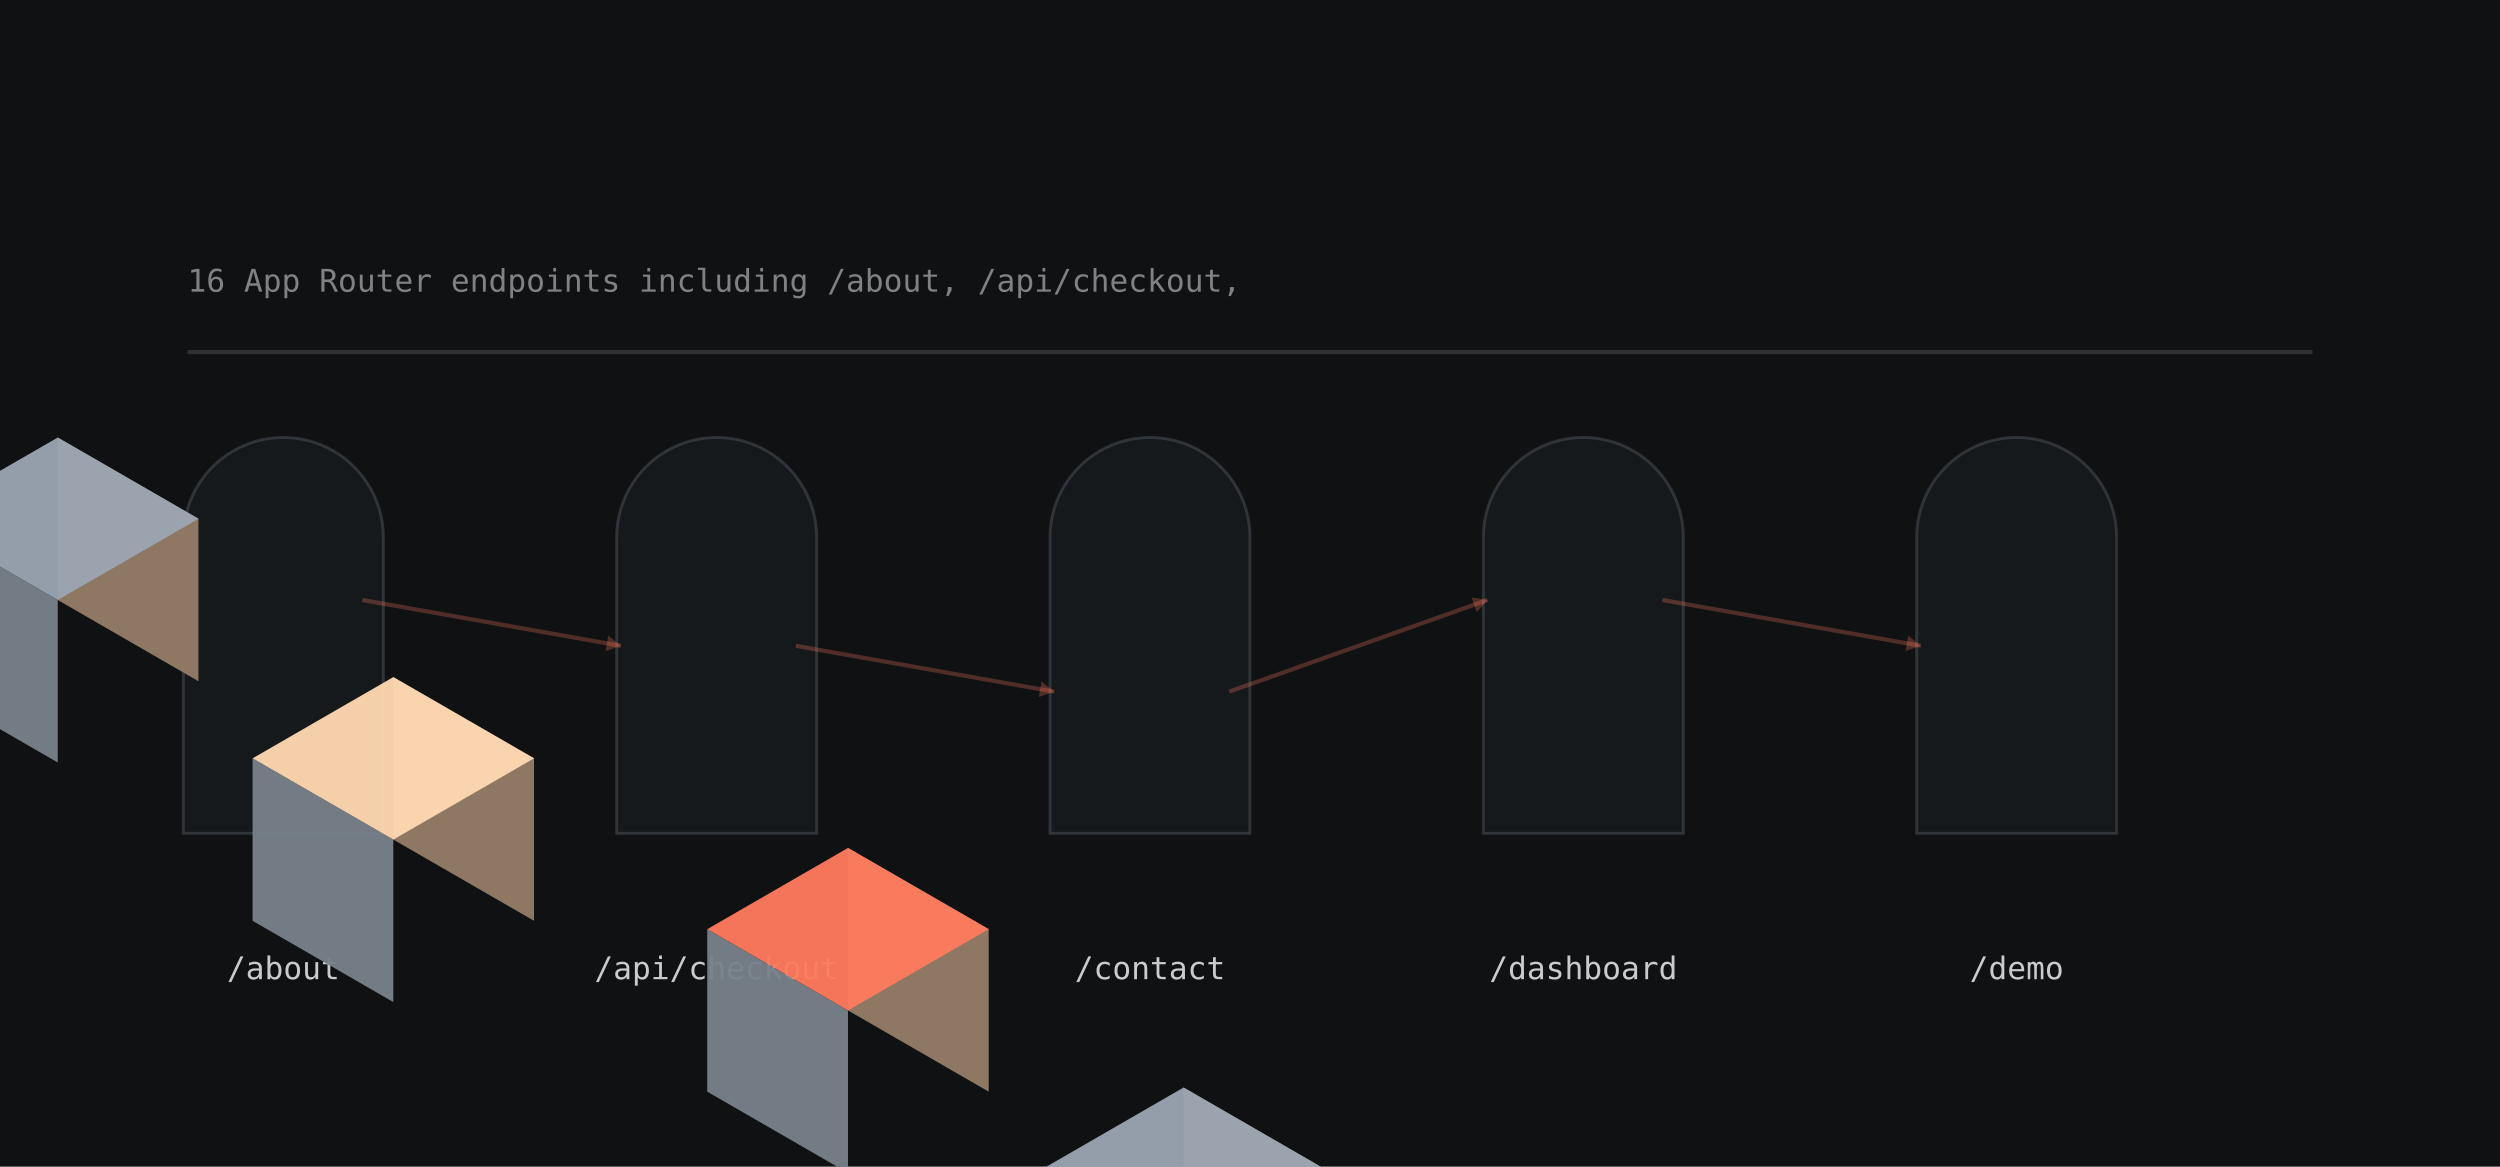
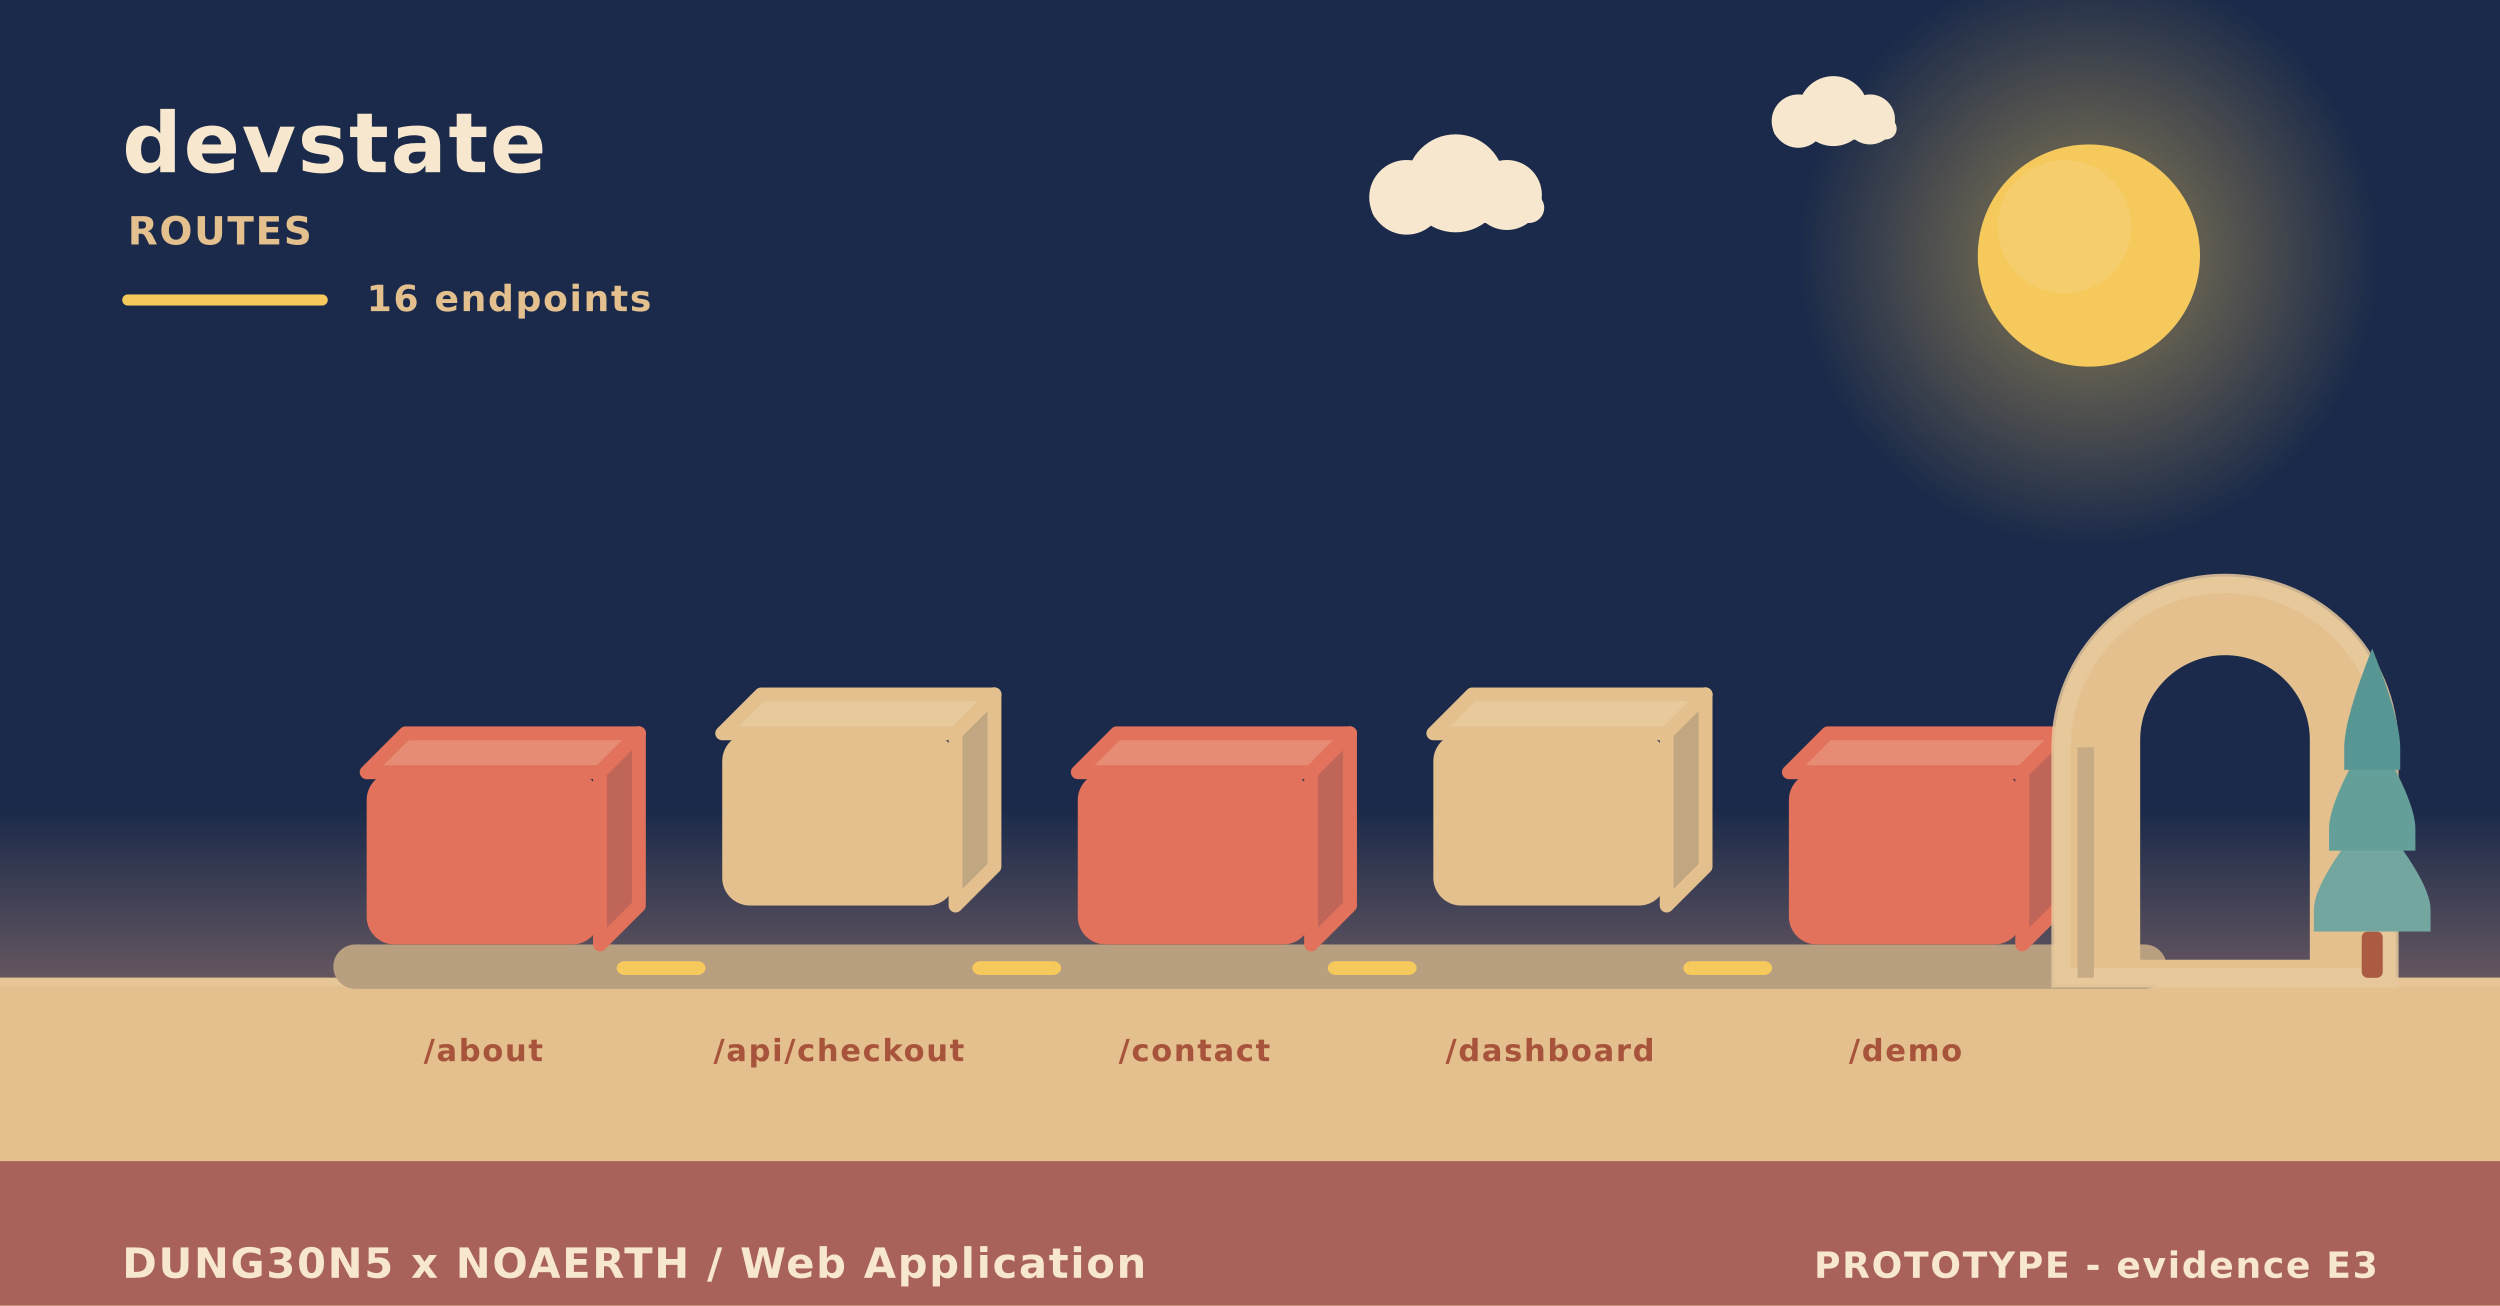
- <svg xmlns="http://www.w3.org/2000/svg" viewBox="0 0 1200 560" width="1200" height="560" role="img" aria-label="devstate data flow">
-   <rect width="1200" height="560" fill="#0f1113" />
-   <defs>
-     <linearGradient id="gf" x1="0" y1="0" x2="1" y2="1">
-       <stop offset="0%" stop-color="#ff7a5c" />
-       <stop offset="100%" stop-color="#9aa5b1" />
-     </linearGradient>
-   </defs>
-   <path d="M88.00,400.00 L88.00,258.00 A48.00,48.00 0 0 1 184.00,258.00 L184.00,400.00 Z" fill="rgba(154,165,177,0.100)" opacity="0.55" stroke="rgba(154,165,177,0.400)" stroke-width="1.4" />
-   <polygon points="-133.37,173.00 -65.82,212.00 -65.82,134.00 -133.37,95.00" fill="#947d67" opacity="0.95" />
-   <polygon points="-200.92,212.00 -133.37,251.00 -133.37,173.00 -200.92,134.00" fill="#78818a" opacity="0.95" />
-   <polygon points="-133.37,95.00 -65.82,134.00 -133.37,173.00 -200.92,134.00" fill="#ff7a5c" opacity="0.95" />
-   <text x="136" y="470" font-family="ui-monospace,Menlo,monospace" font-size="15" fill="rgba(241,243,245,0.820)" text-anchor="middle">/about</text>
-   <path d="M296.00,400.00 L296.00,258.00 A48.00,48.00 0 0 1 392.00,258.00 L392.00,400.00 Z" fill="rgba(154,165,177,0.100)" opacity="0.55" stroke="rgba(154,165,177,0.400)" stroke-width="1.4" />
-   <polygon points="27.71,288.00 95.26,327.00 95.26,249.00 27.71,210.00" fill="#947d67" opacity="0.95" />
-   <polygon points="-39.84,327.00 27.71,366.00 27.71,288.00 -39.84,249.00" fill="#78818a" opacity="0.95" />
-   <polygon points="27.71,210.00 95.26,249.00 27.71,288.00 -39.84,249.00" fill="#9aa5b1" opacity="0.95" />
-   <text x="344" y="470" font-family="ui-monospace,Menlo,monospace" font-size="15" fill="rgba(241,243,245,0.820)" text-anchor="middle">/api/checkout</text>
-   <line x1="174.00" y1="288.00" x2="298.00" y2="310.00" stroke="rgba(255,122,92,0.500)" stroke-width="2.00" opacity="0.55" />
-   <polygon points="298.00,310.00 291.97,305.07 290.64,312.55" fill="rgba(255,122,92,0.500)" opacity="0.55" />
-   <path d="M504.00,400.00 L504.00,258.00 A48.00,48.00 0 0 1 600.00,258.00 L600.00,400.00 Z" fill="rgba(154,165,177,0.100)" opacity="0.55" stroke="rgba(154,165,177,0.400)" stroke-width="1.4" />
-   <polygon points="188.79,403.00 256.34,442.00 256.34,364.00 188.79,325.00" fill="#947d67" opacity="0.95" />
-   <polygon points="121.24,442.00 188.79,481.00 188.79,403.00 121.24,364.00" fill="#78818a" opacity="0.95" />
-   <polygon points="188.79,325.00 256.34,364.00 188.79,403.00 121.24,364.00" fill="#ffd8b1" opacity="0.95" />
-   <text x="552" y="470" font-family="ui-monospace,Menlo,monospace" font-size="15" fill="rgba(241,243,245,0.820)" text-anchor="middle">/contact</text>
-   <line x1="382.00" y1="310.00" x2="506.00" y2="332.00" stroke="rgba(255,122,92,0.500)" stroke-width="2.00" opacity="0.55" />
-   <polygon points="506.00,332.00 499.97,327.07 498.64,334.55" fill="rgba(255,122,92,0.500)" opacity="0.55" />
-   <path d="M712.00,400.00 L712.00,258.00 A48.00,48.00 0 0 1 808.00,258.00 L808.00,400.00 Z" fill="rgba(154,165,177,0.100)" opacity="0.55" stroke="rgba(154,165,177,0.400)" stroke-width="1.4" />
-   <polygon points="407.03,485.00 474.58,524.00 474.58,446.00 407.03,407.00" fill="#947d67" opacity="0.95" />
-   <polygon points="339.48,524.00 407.03,563.00 407.03,485.00 339.48,446.00" fill="#78818a" opacity="0.95" />
-   <polygon points="407.03,407.00 474.58,446.00 407.03,485.00 339.48,446.00" fill="#ff7a5c" opacity="0.95" />
-   <text x="760" y="470" font-family="ui-monospace,Menlo,monospace" font-size="15" fill="rgba(241,243,245,0.820)" text-anchor="middle">/dashboard</text>
-   <line x1="590.00" y1="332.00" x2="714.00" y2="288.00" stroke="rgba(255,122,92,0.500)" stroke-width="2.00" opacity="0.55" />
-   <polygon points="714.00,288.00 706.32,286.69 708.86,293.86" fill="rgba(255,122,92,0.500)" opacity="0.55" />
-   <path d="M920.00,400.00 L920.00,258.00 A48.00,48.00 0 0 1 1016.00,258.00 L1016.00,400.00 Z" fill="rgba(154,165,177,0.100)" opacity="0.55" stroke="rgba(154,165,177,0.400)" stroke-width="1.4" />
-   <polygon points="568.11,600.00 635.66,639.00 635.66,561.00 568.11,522.00" fill="#947d67" opacity="0.95" />
-   <polygon points="500.56,639.00 568.11,678.00 568.11,600.00 500.56,561.00" fill="#78818a" opacity="0.95" />
-   <polygon points="568.11,522.00 635.66,561.00 568.11,600.00 500.56,561.00" fill="#9aa5b1" opacity="0.95" />
-   <text x="968" y="470" font-family="ui-monospace,Menlo,monospace" font-size="15" fill="rgba(241,243,245,0.820)" text-anchor="middle">/demo</text>
-   <line x1="798.00" y1="288.00" x2="922.00" y2="310.00" stroke="rgba(255,122,92,0.500)" stroke-width="2.00" opacity="0.55" />
-   <polygon points="922.00,310.00 915.97,305.07 914.64,312.55" fill="rgba(255,122,92,0.500)" opacity="0.55" />
-   <rect x="90.00" y="168.00" width="1020.00" height="2.00" rx="0.00" fill="rgba(241,243,245,0.140)" opacity="1.00" />
-   <text x="90" y="140" font-family="ui-monospace,Menlo,monospace" font-size="15" fill="rgba(241,243,245,0.500)">16 App Router endpoints including /about, /api/checkout,</text>
+ <svg xmlns="http://www.w3.org/2000/svg" width="900" height="470" viewBox="0 0 900 470" role="img" aria-label="devstate - how data moves">
+   <linearGradient id="skyd" x1="0" y1="0" x2="0" y2="1">
+     <stop offset="0" stop-color="#1b2a4a" />
+     <stop offset="0.62" stop-color="#1b2a4a" />
+     <stop offset="1" stop-color="#f3ad8a" />
+   </linearGradient>
+   <rect width="900" height="470" fill="url(#skyd)" />
+   <radialGradient id="sund">
+     <stop offset="0.35" stop-color="#f5c95c" stop-opacity="0.34" />
+     <stop offset="1" stop-color="#f5c95c" stop-opacity="0" />
+   </radialGradient>
+   <circle cx="752" cy="92" r="104" fill="url(#sund)" />
+   <circle cx="752" cy="92" r="40" fill="#f5c95c" />
+   <circle cx="743.2" cy="81.6" r="24" fill="#f5d27e" opacity="0.5" />
+   <g>
+     <circle cx="524" cy="66" r="17.64" fill="#f6e7ce" />
+     <circle cx="506.36" cy="71.04" r="13.44" fill="#f6e7ce" />
+     <circle cx="542.48" cy="70.2" r="12.6" fill="#f6e7ce" />
+     <rect x="493.76" y="69.36" width="62.16" height="10.92" rx="5.46" fill="#f6e7ce" />
+   </g>
+   <g>
+     <circle cx="660" cy="40" r="12.6" fill="#f6e7ce" />
+     <circle cx="647.4" cy="43.6" r="9.6" fill="#f6e7ce" />
+     <circle cx="673.2" cy="43" r="9" fill="#f6e7ce" />
+     <rect x="638.4" y="42.4" width="44.4" height="7.8" rx="3.9" fill="#f6e7ce" />
+   </g>
+   <rect x="0" y="352" width="900" height="118" fill="#e3c08d" />
+   <rect x="0" y="352" width="900" height="3" fill="#e6c596" />
+   <text x="44" y="62" font-family="Verdana,DejaVu Sans,sans-serif" font-size="30" font-weight="700" letter-spacing="0.6" fill="#f6e7ce" text-anchor="start">devstate</text>
+   <text x="46" y="88" font-family="Verdana,DejaVu Sans,sans-serif" font-size="14" font-weight="700" letter-spacing="0.6" fill="#e3c08d" text-anchor="start">ROUTES</text>
+   <rect x="44" y="106" width="74" height="4" rx="2" fill="#f5c95c" />
+   <text x="132" y="112" font-family="Verdana,DejaVu Sans,sans-serif" font-size="13" font-weight="700" letter-spacing="0.6" fill="#e3c08d" text-anchor="start">16 endpoints</text>
+   <rect x="120" y="340" width="660" height="16" rx="8" fill="#b79f80" />
+   <path d="M132,278 L216,278 L230,264 L146,264 Z" fill="#e68c74" stroke="#e2725b" stroke-width="5" stroke-linejoin="round" />
+   <path d="M216,278 L230,264 L230,326 L216,340 Z" fill="#c06658" stroke="#e2725b" stroke-width="5" stroke-linejoin="round" />
+   <rect x="132" y="278" width="84" height="62" rx="10" fill="#e2725b" />
+   <text x="174" y="382" font-family="Verdana,DejaVu Sans,sans-serif" font-size="11" font-weight="700" letter-spacing="0.6" fill="#a8543c" text-anchor="middle">/about</text>
+   <path d="M260,264 L344,264 L358,250 L274,250 Z" fill="#e7c99b" stroke="#e3c08d" stroke-width="5" stroke-linejoin="round" />
+   <path d="M344,264 L358,250 L358,312 L344,326 Z" fill="#c1a682" stroke="#e3c08d" stroke-width="5" stroke-linejoin="round" />
+   <rect x="260" y="264" width="84" height="62" rx="10" fill="#e3c08d" />
+   <text x="302" y="382" font-family="Verdana,DejaVu Sans,sans-serif" font-size="11" font-weight="700" letter-spacing="0.6" fill="#a8543c" text-anchor="middle">/api/checkout</text>
+   <rect x="222" y="346" width="32" height="5" rx="3" fill="#f5c95c" />
+   <path d="M388,278 L472,278 L486,264 L402,264 Z" fill="#e68c74" stroke="#e2725b" stroke-width="5" stroke-linejoin="round" />
+   <path d="M472,278 L486,264 L486,326 L472,340 Z" fill="#c06658" stroke="#e2725b" stroke-width="5" stroke-linejoin="round" />
+   <rect x="388" y="278" width="84" height="62" rx="10" fill="#e2725b" />
+   <text x="430" y="382" font-family="Verdana,DejaVu Sans,sans-serif" font-size="11" font-weight="700" letter-spacing="0.6" fill="#a8543c" text-anchor="middle">/contact</text>
+   <rect x="350" y="346" width="32" height="5" rx="3" fill="#f5c95c" />
+   <path d="M516,264 L600,264 L614,250 L530,250 Z" fill="#e7c99b" stroke="#e3c08d" stroke-width="5" stroke-linejoin="round" />
+   <path d="M600,264 L614,250 L614,312 L600,326 Z" fill="#c1a682" stroke="#e3c08d" stroke-width="5" stroke-linejoin="round" />
+   <rect x="516" y="264" width="84" height="62" rx="10" fill="#e3c08d" />
+   <text x="558" y="382" font-family="Verdana,DejaVu Sans,sans-serif" font-size="11" font-weight="700" letter-spacing="0.6" fill="#a8543c" text-anchor="middle">/dashboard</text>
+   <rect x="478" y="346" width="32" height="5" rx="3" fill="#f5c95c" />
+   <path d="M644,278 L728,278 L742,264 L658,264 Z" fill="#e68c74" stroke="#e2725b" stroke-width="5" stroke-linejoin="round" />
+   <path d="M728,278 L742,264 L742,326 L728,340 Z" fill="#c06658" stroke="#e2725b" stroke-width="5" stroke-linejoin="round" />
+   <rect x="644" y="278" width="84" height="62" rx="10" fill="#e2725b" />
+   <text x="686" y="382" font-family="Verdana,DejaVu Sans,sans-serif" font-size="11" font-weight="700" letter-spacing="0.6" fill="#a8543c" text-anchor="middle">/demo</text>
+   <rect x="606" y="346" width="32" height="5" rx="3" fill="#f5c95c" />
+   <path d="M742,352 L742,269.04 A59,59 0 0 1 860,269.04 L860,352 Z M767.96,348 L767.96,266.4 A33.04,33.04 0 0 1 834.04,266.4 L834.04,348 Z" fill="#e3c08d" fill-rule="evenodd" stroke="#e3c08d" stroke-width="5" stroke-linejoin="round" />
+   <path d="M742,352 L742,269.04 A59,59 0 0 1 860,269.04 L860,352 Z" fill="none" stroke="#e8c99d" stroke-width="7" stroke-linecap="round" opacity="0.85" />
+   <rect x="747.9" y="269.04" width="5.9" height="82.96" fill="#c7ab84" />
+   <rect x="850.22" y="335.36" width="7.56" height="16.64" rx="2.1" fill="#ac5b43" />
+   <path d="M854,291.68 Q833,317.01 833,327.5 Q833,335.36 833,335.36 L875,335.36 Q875,335.36 875,327.5 Q875,317.01 854,291.68 Z" fill="#74a6a0" />
+   <path d="M854,262.56 Q838.46,287.89 838.46,298.38 Q838.46,306.24 838.46,306.24 L869.54,306.24 Q869.54,306.24 869.54,298.38 Q869.54,287.89 854,262.56 Z" fill="#649f9a" />
+   <path d="M854,233.44 Q843.92,258.77 843.92,269.26 Q843.92,277.12 843.92,277.12 L864.08,277.12 Q864.08,277.12 864.08,269.26 Q864.08,258.77 854,233.44 Z" fill="#589694" />
+   <rect x="0" y="418" width="900" height="52" rx="0" fill="#a65c56" opacity="0.94" />
+   <text x="44" y="460" font-family="Verdana,DejaVu Sans,sans-serif" font-size="15" font-weight="700" letter-spacing="0.6" fill="#f6e7ce" text-anchor="start">DUNG30N5 x NOAERTH  /  Web Application</text>
+   <text x="856" y="460" font-family="Verdana,DejaVu Sans,sans-serif" font-size="13" font-weight="700" letter-spacing="0.6" fill="#f6e7ce" text-anchor="end">PROTOTYPE  -  evidence E3</text>
</svg>
